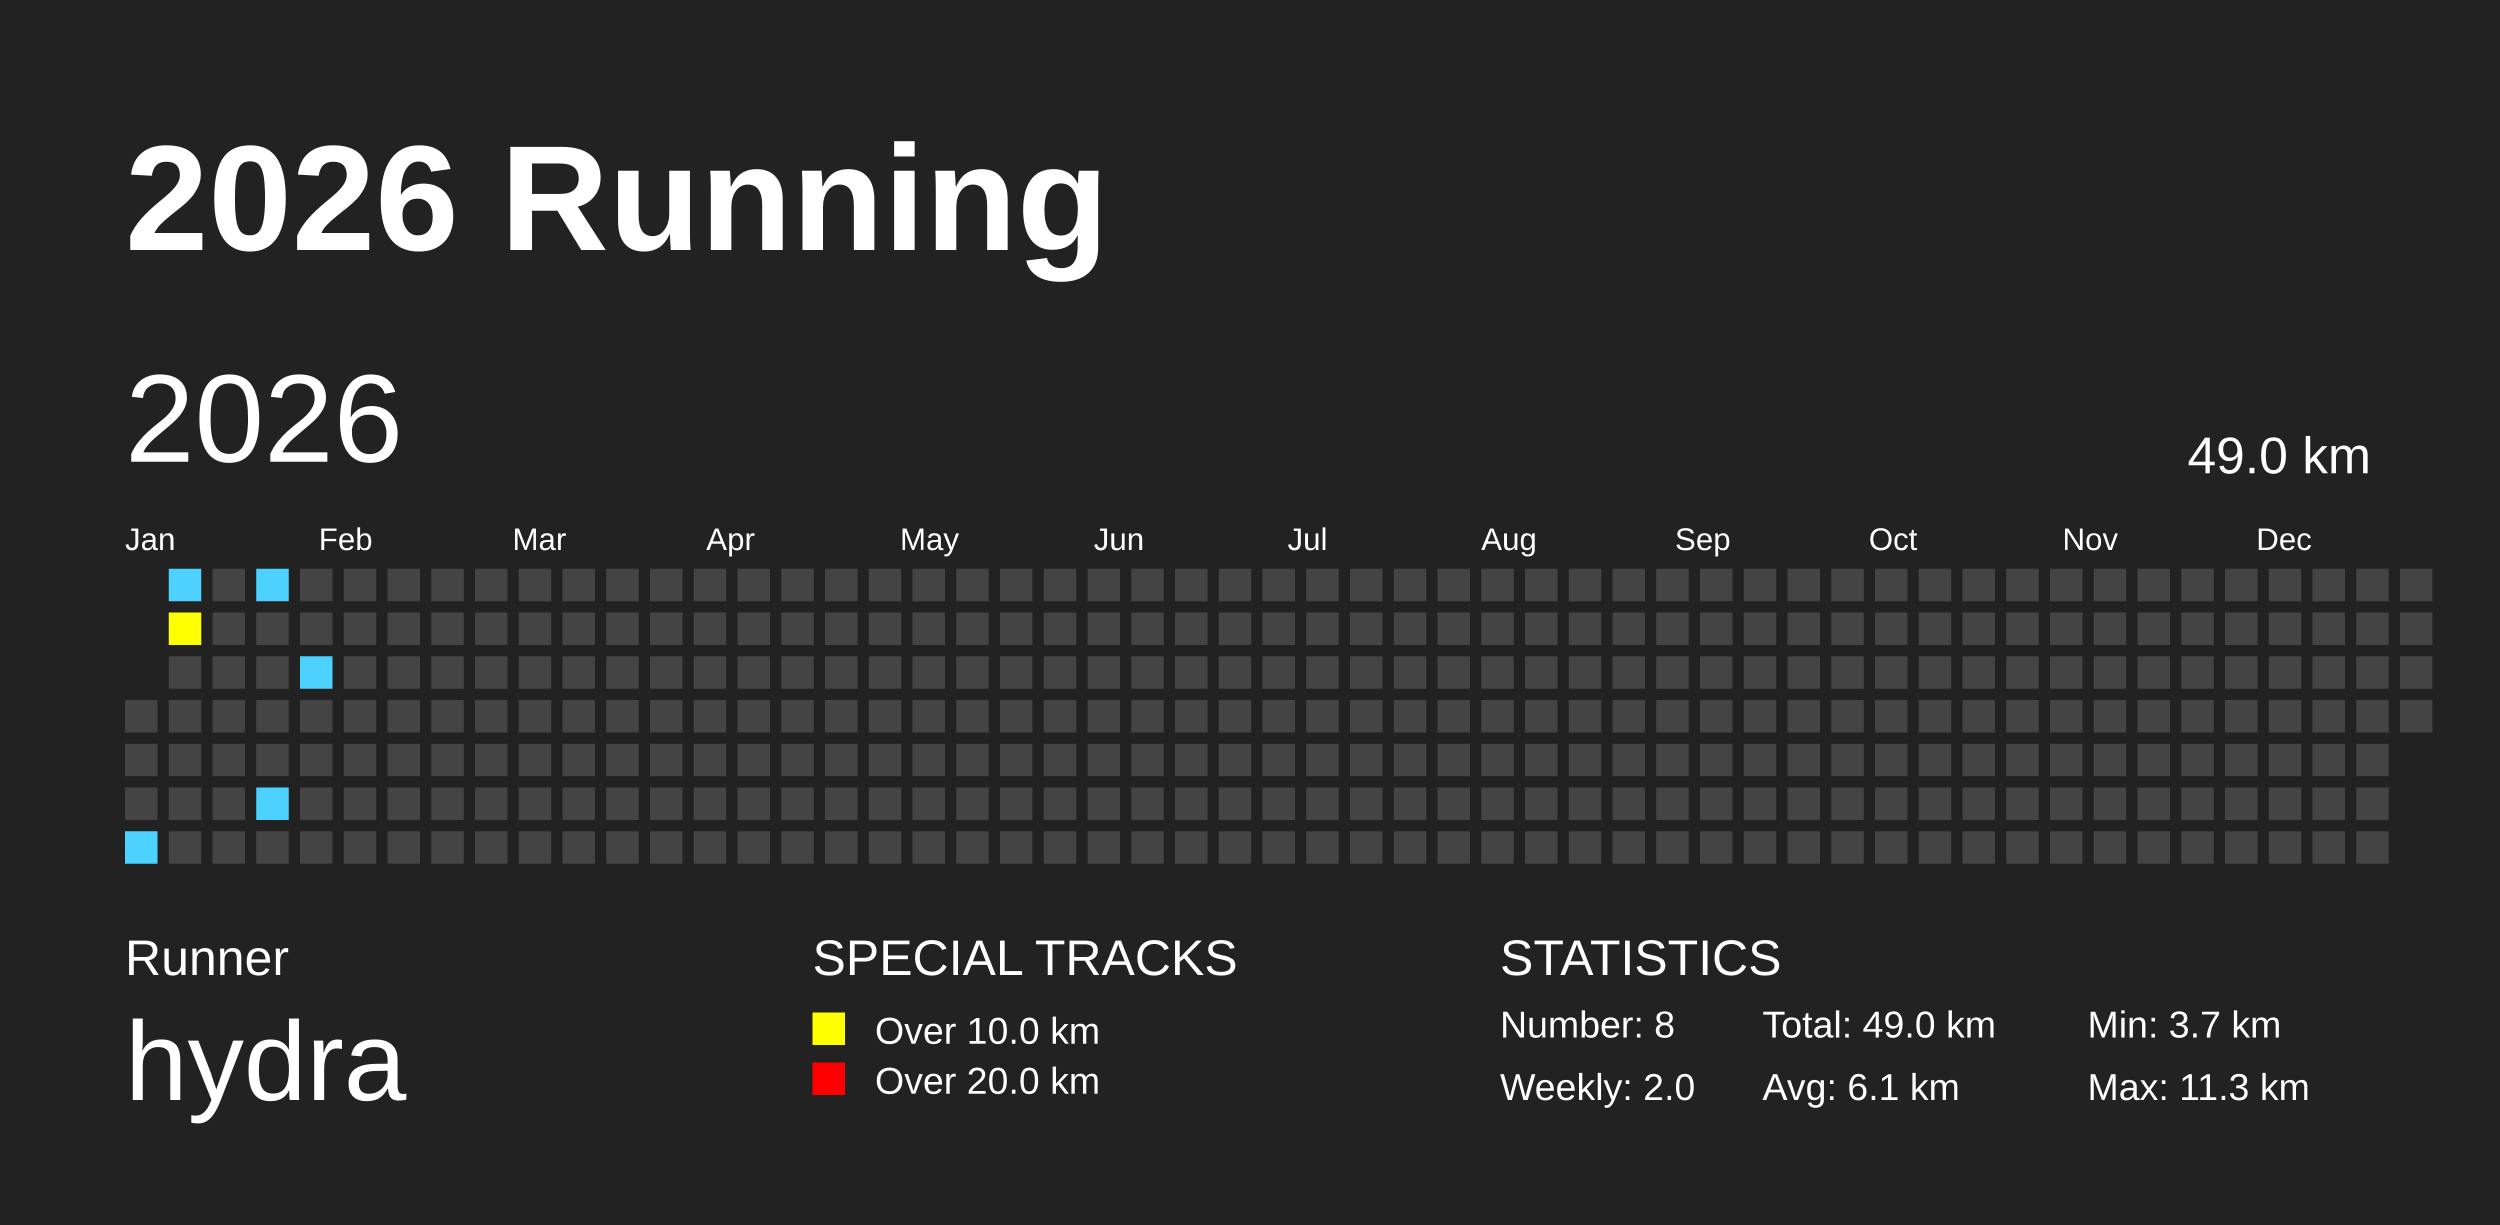
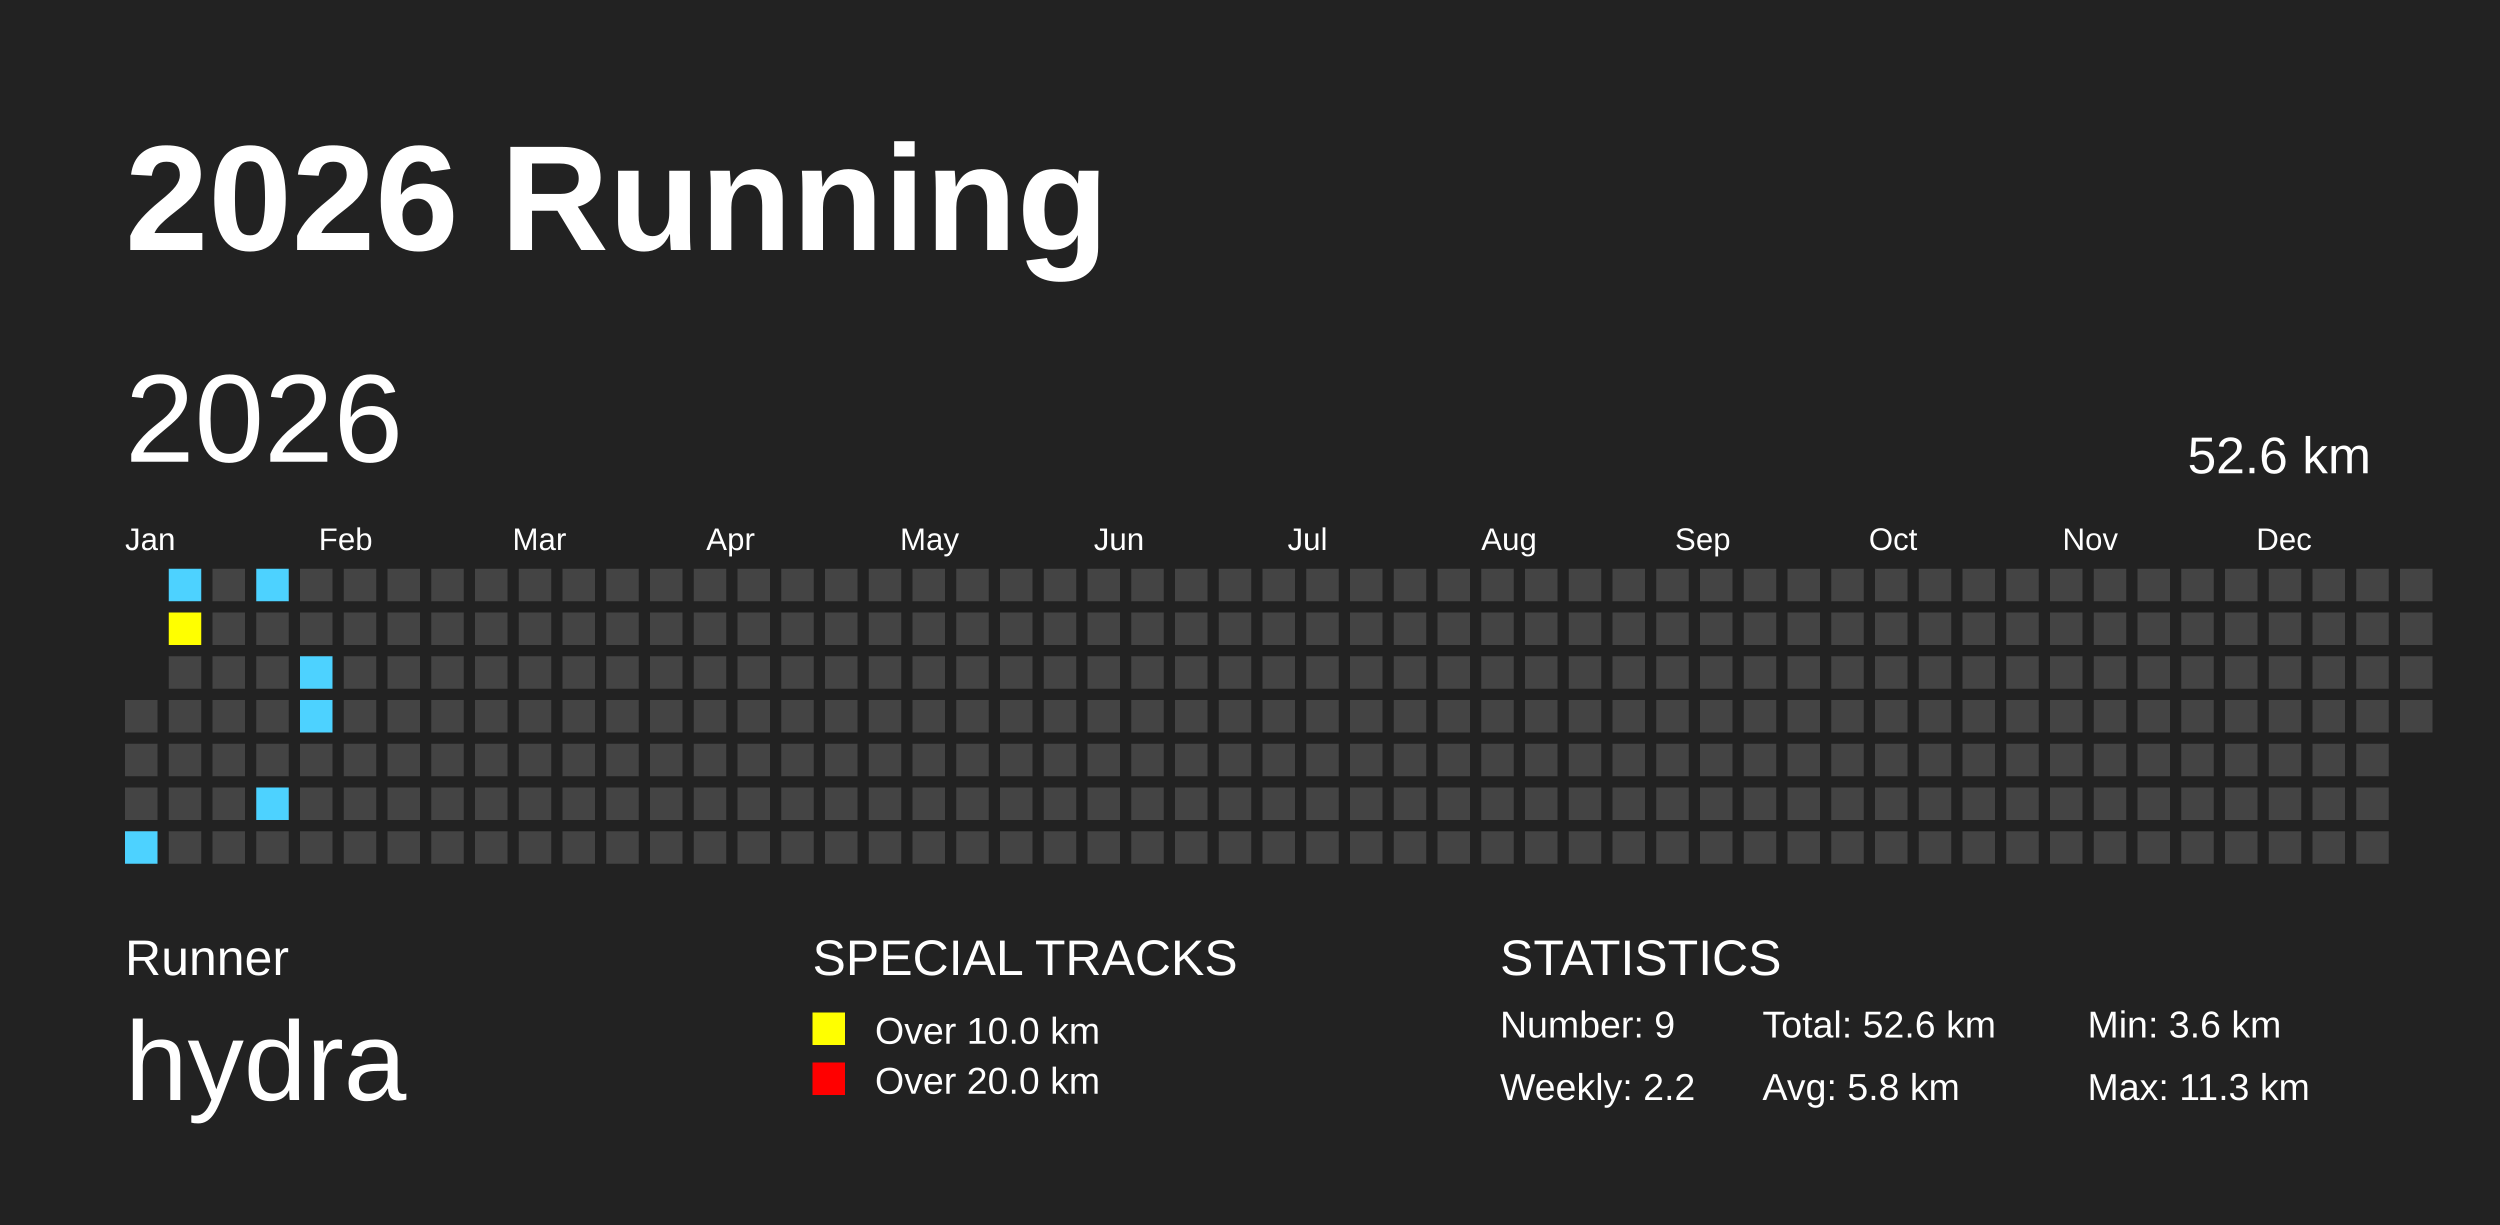
<svg xmlns="http://www.w3.org/2000/svg" baseProfile="full" height="98mm" version="1.1" viewBox="0,0,200,98" width="200mm">
  <defs />
  <rect fill="#222222" height="98" width="200" x="0" y="0" />
  <text fill="#FFFFFF" style="font-size:12px; font-family:Arial; font-weight:bold;" x="10" y="20">2026 Running</text>
  <text fill="#FFFFFF" style="font-size:4px; font-family:Arial" x="10" y="78">Runner</text>
  <text fill="#FFFFFF" style="font-size:9px; font-family:Arial" x="10" y="88">hydra</text>
  <text fill="#FFFFFF" style="font-size:4px; font-family:Arial" x="65" y="78">SPECIAL TRACKS</text>
  <rect fill="yellow" height="2.6" width="2.6" x="65" y="81" />
  <text fill="#FFFFFF" style="font-size:3px; font-family:Arial" x="70" y="83.5">Over 10.0 km</text>
  <rect fill="red" height="2.6" width="2.6" x="65" y="85" />
  <text fill="#FFFFFF" style="font-size:3px; font-family:Arial" x="70" y="87.5">Over 20.0 km</text>
  <text fill="#FFFFFF" style="font-size:4px; font-family:Arial" x="120" y="78">STATISTICS</text>
-   <text fill="#FFFFFF" style="font-size:3px; font-family:Arial" x="120" y="83">Number: 8</text>
-   <text fill="#FFFFFF" style="font-size:3px; font-family:Arial" x="120" y="88">Weekly: 2.0</text>
-   <text fill="#FFFFFF" style="font-size:3px; font-family:Arial" x="141" y="83">Total: 49.0 km</text>
-   <text fill="#FFFFFF" style="font-size:3px; font-family:Arial" x="141" y="88">Avg: 6.1 km</text>
-   <text fill="#FFFFFF" style="font-size:3px; font-family:Arial" x="167" y="83">Min: 3.7 km</text>
+   <text fill="#FFFFFF" style="font-size:3px; font-family:Arial" x="120" y="83">Number: 9</text>
+   <text fill="#FFFFFF" style="font-size:3px; font-family:Arial" x="120" y="88">Weekly: 2.2</text>
+   <text fill="#FFFFFF" style="font-size:3px; font-family:Arial" x="141" y="83">Total: 52.6 km</text>
+   <text fill="#FFFFFF" style="font-size:3px; font-family:Arial" x="141" y="88">Avg: 5.8 km</text>
+   <text fill="#FFFFFF" style="font-size:3px; font-family:Arial" x="167" y="83">Min: 3.6 km</text>
  <text fill="#FFFFFF" style="font-size:3px; font-family:Arial" x="167" y="88">Max: 11.3 km</text>
  <text dominant-baseline="hanging" fill="#FFFFFF" style="font-size:10.0px; font-family:Arial;" x="10" y="30">2026</text>
-   <text dominant-baseline="hanging" fill="#FFFFFF" style="font-size:4.125px; font-family:Arial;" x="175" y="35">49.0 km</text>
+   <text dominant-baseline="hanging" fill="#FFFFFF" style="font-size:4.125px; font-family:Arial;" x="175" y="35">52.6 km</text>
  <text fill="#FFFFFF" style="font-size:2.5px; font-family:Arial" x="10.0" y="44">Jan</text>
  <text fill="#FFFFFF" style="font-size:2.5px; font-family:Arial" x="25.5" y="44">Feb</text>
  <text fill="#FFFFFF" style="font-size:2.5px; font-family:Arial" x="41.0" y="44">Mar</text>
  <text fill="#FFFFFF" style="font-size:2.5px; font-family:Arial" x="56.5" y="44">Apr</text>
  <text fill="#FFFFFF" style="font-size:2.5px; font-family:Arial" x="72.0" y="44">May</text>
  <text fill="#FFFFFF" style="font-size:2.5px; font-family:Arial" x="87.5" y="44">Jun</text>
  <text fill="#FFFFFF" style="font-size:2.5px; font-family:Arial" x="103.0" y="44">Jul</text>
  <text fill="#FFFFFF" style="font-size:2.5px; font-family:Arial" x="118.5" y="44">Aug</text>
  <text fill="#FFFFFF" style="font-size:2.5px; font-family:Arial" x="134.0" y="44">Sep</text>
  <text fill="#FFFFFF" style="font-size:2.5px; font-family:Arial" x="149.5" y="44">Oct</text>
  <text fill="#FFFFFF" style="font-size:2.5px; font-family:Arial" x="165.0" y="44">Nov</text>
  <text fill="#FFFFFF" style="font-size:2.5px; font-family:Arial" x="180.5" y="44">Dec</text>
  <rect fill="#444444" height="2.6" width="2.6" x="10.0" y="56.0" />
  <rect fill="#444444" height="2.6" width="2.6" x="10.0" y="59.5" />
  <rect fill="#444444" height="2.6" width="2.6" x="10.0" y="63.0" />
  <rect fill="#4DD2FF" height="2.6" width="2.6" x="10.0" y="66.5" />
  <rect fill="#4DD2FF" height="2.6" width="2.6" x="13.5" y="45.5" />
  <rect fill="yellow" height="2.6" width="2.6" x="13.5" y="49.0" />
  <rect fill="#444444" height="2.6" width="2.6" x="13.5" y="52.5" />
  <rect fill="#444444" height="2.6" width="2.6" x="13.5" y="56.0" />
  <rect fill="#444444" height="2.6" width="2.6" x="13.5" y="59.5" />
  <rect fill="#444444" height="2.6" width="2.6" x="13.5" y="63.0" />
  <rect fill="#444444" height="2.6" width="2.6" x="13.5" y="66.5" />
  <rect fill="#444444" height="2.6" width="2.6" x="17.0" y="45.5" />
  <rect fill="#444444" height="2.6" width="2.6" x="17.0" y="49.0" />
  <rect fill="#444444" height="2.6" width="2.6" x="17.0" y="52.5" />
  <rect fill="#444444" height="2.6" width="2.6" x="17.0" y="56.0" />
  <rect fill="#444444" height="2.6" width="2.6" x="17.0" y="59.5" />
  <rect fill="#444444" height="2.6" width="2.6" x="17.0" y="63.0" />
  <rect fill="#444444" height="2.6" width="2.6" x="17.0" y="66.5" />
  <rect fill="#4DD2FF" height="2.6" width="2.6" x="20.5" y="45.5" />
  <rect fill="#444444" height="2.6" width="2.6" x="20.5" y="49.0" />
  <rect fill="#444444" height="2.6" width="2.6" x="20.5" y="52.5" />
  <rect fill="#444444" height="2.6" width="2.6" x="20.5" y="56.0" />
  <rect fill="#444444" height="2.6" width="2.6" x="20.5" y="59.5" />
  <rect fill="#4DD2FF" height="2.6" width="2.6" x="20.5" y="63.0" />
  <rect fill="#444444" height="2.6" width="2.6" x="20.5" y="66.5" />
  <rect fill="#444444" height="2.6" width="2.6" x="24.0" y="45.5" />
  <rect fill="#444444" height="2.6" width="2.6" x="24.0" y="49.0" />
  <rect fill="#4DD2FF" height="2.6" width="2.6" x="24.0" y="52.5" />
-   <rect fill="#444444" height="2.6" width="2.6" x="24.0" y="56.0" />
+   <rect fill="#4DD2FF" height="2.6" width="2.6" x="24.0" y="56.0" />
  <rect fill="#444444" height="2.6" width="2.6" x="24.0" y="59.5" />
  <rect fill="#444444" height="2.6" width="2.6" x="24.0" y="63.0" />
  <rect fill="#444444" height="2.6" width="2.6" x="24.0" y="66.5" />
  <rect fill="#444444" height="2.6" width="2.6" x="27.5" y="45.5" />
  <rect fill="#444444" height="2.6" width="2.6" x="27.5" y="49.0" />
  <rect fill="#444444" height="2.6" width="2.6" x="27.5" y="52.5" />
  <rect fill="#444444" height="2.6" width="2.6" x="27.5" y="56.0" />
  <rect fill="#444444" height="2.6" width="2.6" x="27.5" y="59.5" />
  <rect fill="#444444" height="2.6" width="2.6" x="27.5" y="63.0" />
  <rect fill="#444444" height="2.6" width="2.6" x="27.5" y="66.5" />
  <rect fill="#444444" height="2.6" width="2.6" x="31.0" y="45.5" />
  <rect fill="#444444" height="2.6" width="2.6" x="31.0" y="49.0" />
  <rect fill="#444444" height="2.6" width="2.6" x="31.0" y="52.5" />
  <rect fill="#444444" height="2.6" width="2.6" x="31.0" y="56.0" />
  <rect fill="#444444" height="2.6" width="2.6" x="31.0" y="59.5" />
  <rect fill="#444444" height="2.6" width="2.6" x="31.0" y="63.0" />
  <rect fill="#444444" height="2.6" width="2.6" x="31.0" y="66.5" />
  <rect fill="#444444" height="2.6" width="2.6" x="34.5" y="45.5" />
  <rect fill="#444444" height="2.6" width="2.6" x="34.5" y="49.0" />
  <rect fill="#444444" height="2.6" width="2.6" x="34.5" y="52.5" />
  <rect fill="#444444" height="2.6" width="2.6" x="34.5" y="56.0" />
  <rect fill="#444444" height="2.6" width="2.6" x="34.5" y="59.5" />
  <rect fill="#444444" height="2.6" width="2.6" x="34.5" y="63.0" />
  <rect fill="#444444" height="2.6" width="2.6" x="34.5" y="66.5" />
  <rect fill="#444444" height="2.6" width="2.6" x="38.0" y="45.5" />
  <rect fill="#444444" height="2.6" width="2.6" x="38.0" y="49.0" />
  <rect fill="#444444" height="2.6" width="2.6" x="38.0" y="52.5" />
  <rect fill="#444444" height="2.6" width="2.6" x="38.0" y="56.0" />
  <rect fill="#444444" height="2.6" width="2.6" x="38.0" y="59.5" />
  <rect fill="#444444" height="2.6" width="2.6" x="38.0" y="63.0" />
  <rect fill="#444444" height="2.6" width="2.6" x="38.0" y="66.5" />
  <rect fill="#444444" height="2.6" width="2.6" x="41.5" y="45.5" />
  <rect fill="#444444" height="2.6" width="2.6" x="41.5" y="49.0" />
  <rect fill="#444444" height="2.6" width="2.6" x="41.5" y="52.5" />
  <rect fill="#444444" height="2.6" width="2.6" x="41.5" y="56.0" />
  <rect fill="#444444" height="2.6" width="2.6" x="41.5" y="59.5" />
  <rect fill="#444444" height="2.6" width="2.6" x="41.5" y="63.0" />
  <rect fill="#444444" height="2.6" width="2.6" x="41.5" y="66.5" />
  <rect fill="#444444" height="2.6" width="2.6" x="45.0" y="45.5" />
  <rect fill="#444444" height="2.6" width="2.6" x="45.0" y="49.0" />
  <rect fill="#444444" height="2.6" width="2.6" x="45.0" y="52.5" />
  <rect fill="#444444" height="2.6" width="2.6" x="45.0" y="56.0" />
  <rect fill="#444444" height="2.6" width="2.6" x="45.0" y="59.5" />
  <rect fill="#444444" height="2.6" width="2.6" x="45.0" y="63.0" />
  <rect fill="#444444" height="2.6" width="2.6" x="45.0" y="66.5" />
  <rect fill="#444444" height="2.6" width="2.6" x="48.5" y="45.5" />
  <rect fill="#444444" height="2.6" width="2.6" x="48.5" y="49.0" />
  <rect fill="#444444" height="2.6" width="2.6" x="48.5" y="52.5" />
  <rect fill="#444444" height="2.6" width="2.6" x="48.5" y="56.0" />
  <rect fill="#444444" height="2.6" width="2.6" x="48.5" y="59.5" />
  <rect fill="#444444" height="2.6" width="2.6" x="48.5" y="63.0" />
  <rect fill="#444444" height="2.6" width="2.6" x="48.5" y="66.5" />
  <rect fill="#444444" height="2.6" width="2.6" x="52.0" y="45.5" />
  <rect fill="#444444" height="2.6" width="2.6" x="52.0" y="49.0" />
  <rect fill="#444444" height="2.6" width="2.6" x="52.0" y="52.5" />
  <rect fill="#444444" height="2.6" width="2.6" x="52.0" y="56.0" />
  <rect fill="#444444" height="2.6" width="2.6" x="52.0" y="59.5" />
  <rect fill="#444444" height="2.6" width="2.6" x="52.0" y="63.0" />
  <rect fill="#444444" height="2.6" width="2.6" x="52.0" y="66.5" />
  <rect fill="#444444" height="2.6" width="2.6" x="55.5" y="45.5" />
  <rect fill="#444444" height="2.6" width="2.6" x="55.5" y="49.0" />
  <rect fill="#444444" height="2.6" width="2.6" x="55.5" y="52.5" />
  <rect fill="#444444" height="2.6" width="2.6" x="55.5" y="56.0" />
  <rect fill="#444444" height="2.6" width="2.6" x="55.5" y="59.5" />
  <rect fill="#444444" height="2.6" width="2.6" x="55.5" y="63.0" />
  <rect fill="#444444" height="2.6" width="2.6" x="55.5" y="66.5" />
  <rect fill="#444444" height="2.6" width="2.6" x="59.0" y="45.5" />
  <rect fill="#444444" height="2.6" width="2.6" x="59.0" y="49.0" />
  <rect fill="#444444" height="2.6" width="2.6" x="59.0" y="52.5" />
  <rect fill="#444444" height="2.6" width="2.6" x="59.0" y="56.0" />
  <rect fill="#444444" height="2.6" width="2.6" x="59.0" y="59.5" />
  <rect fill="#444444" height="2.6" width="2.6" x="59.0" y="63.0" />
  <rect fill="#444444" height="2.6" width="2.6" x="59.0" y="66.5" />
  <rect fill="#444444" height="2.6" width="2.6" x="62.5" y="45.5" />
  <rect fill="#444444" height="2.6" width="2.6" x="62.5" y="49.0" />
  <rect fill="#444444" height="2.6" width="2.6" x="62.5" y="52.5" />
  <rect fill="#444444" height="2.6" width="2.6" x="62.5" y="56.0" />
  <rect fill="#444444" height="2.6" width="2.6" x="62.5" y="59.5" />
  <rect fill="#444444" height="2.6" width="2.6" x="62.5" y="63.0" />
  <rect fill="#444444" height="2.6" width="2.6" x="62.5" y="66.5" />
  <rect fill="#444444" height="2.6" width="2.6" x="66.0" y="45.5" />
  <rect fill="#444444" height="2.6" width="2.6" x="66.0" y="49.0" />
  <rect fill="#444444" height="2.6" width="2.6" x="66.0" y="52.5" />
  <rect fill="#444444" height="2.6" width="2.6" x="66.0" y="56.0" />
  <rect fill="#444444" height="2.6" width="2.6" x="66.0" y="59.5" />
  <rect fill="#444444" height="2.6" width="2.6" x="66.0" y="63.0" />
  <rect fill="#444444" height="2.6" width="2.6" x="66.0" y="66.5" />
  <rect fill="#444444" height="2.6" width="2.6" x="69.5" y="45.5" />
  <rect fill="#444444" height="2.6" width="2.6" x="69.5" y="49.0" />
  <rect fill="#444444" height="2.6" width="2.6" x="69.5" y="52.5" />
  <rect fill="#444444" height="2.6" width="2.6" x="69.5" y="56.0" />
  <rect fill="#444444" height="2.6" width="2.6" x="69.5" y="59.5" />
  <rect fill="#444444" height="2.6" width="2.6" x="69.5" y="63.0" />
  <rect fill="#444444" height="2.6" width="2.6" x="69.5" y="66.5" />
  <rect fill="#444444" height="2.6" width="2.6" x="73.0" y="45.5" />
  <rect fill="#444444" height="2.6" width="2.6" x="73.0" y="49.0" />
  <rect fill="#444444" height="2.6" width="2.6" x="73.0" y="52.5" />
  <rect fill="#444444" height="2.6" width="2.6" x="73.0" y="56.0" />
  <rect fill="#444444" height="2.6" width="2.6" x="73.0" y="59.5" />
  <rect fill="#444444" height="2.6" width="2.6" x="73.0" y="63.0" />
  <rect fill="#444444" height="2.6" width="2.6" x="73.0" y="66.5" />
  <rect fill="#444444" height="2.6" width="2.6" x="76.5" y="45.5" />
  <rect fill="#444444" height="2.6" width="2.6" x="76.5" y="49.0" />
  <rect fill="#444444" height="2.6" width="2.6" x="76.5" y="52.5" />
  <rect fill="#444444" height="2.6" width="2.6" x="76.5" y="56.0" />
  <rect fill="#444444" height="2.6" width="2.6" x="76.5" y="59.5" />
  <rect fill="#444444" height="2.6" width="2.6" x="76.5" y="63.0" />
  <rect fill="#444444" height="2.6" width="2.6" x="76.5" y="66.5" />
  <rect fill="#444444" height="2.6" width="2.6" x="80.0" y="45.5" />
  <rect fill="#444444" height="2.6" width="2.6" x="80.0" y="49.0" />
  <rect fill="#444444" height="2.6" width="2.6" x="80.0" y="52.5" />
  <rect fill="#444444" height="2.6" width="2.6" x="80.0" y="56.0" />
  <rect fill="#444444" height="2.6" width="2.6" x="80.0" y="59.5" />
  <rect fill="#444444" height="2.6" width="2.6" x="80.0" y="63.0" />
  <rect fill="#444444" height="2.6" width="2.6" x="80.0" y="66.5" />
  <rect fill="#444444" height="2.6" width="2.6" x="83.5" y="45.5" />
  <rect fill="#444444" height="2.6" width="2.6" x="83.5" y="49.0" />
  <rect fill="#444444" height="2.6" width="2.6" x="83.5" y="52.5" />
  <rect fill="#444444" height="2.6" width="2.6" x="83.5" y="56.0" />
  <rect fill="#444444" height="2.6" width="2.6" x="83.5" y="59.5" />
  <rect fill="#444444" height="2.6" width="2.6" x="83.5" y="63.0" />
  <rect fill="#444444" height="2.6" width="2.6" x="83.5" y="66.5" />
  <rect fill="#444444" height="2.6" width="2.6" x="87.0" y="45.5" />
  <rect fill="#444444" height="2.6" width="2.6" x="87.0" y="49.0" />
  <rect fill="#444444" height="2.6" width="2.6" x="87.0" y="52.5" />
  <rect fill="#444444" height="2.6" width="2.6" x="87.0" y="56.0" />
  <rect fill="#444444" height="2.6" width="2.6" x="87.0" y="59.5" />
  <rect fill="#444444" height="2.6" width="2.6" x="87.0" y="63.0" />
  <rect fill="#444444" height="2.6" width="2.6" x="87.0" y="66.5" />
  <rect fill="#444444" height="2.6" width="2.6" x="90.5" y="45.5" />
  <rect fill="#444444" height="2.6" width="2.6" x="90.5" y="49.0" />
  <rect fill="#444444" height="2.6" width="2.6" x="90.5" y="52.5" />
  <rect fill="#444444" height="2.6" width="2.6" x="90.5" y="56.0" />
  <rect fill="#444444" height="2.6" width="2.6" x="90.5" y="59.5" />
  <rect fill="#444444" height="2.6" width="2.6" x="90.5" y="63.0" />
  <rect fill="#444444" height="2.6" width="2.6" x="90.5" y="66.5" />
  <rect fill="#444444" height="2.6" width="2.6" x="94.0" y="45.5" />
  <rect fill="#444444" height="2.6" width="2.6" x="94.0" y="49.0" />
  <rect fill="#444444" height="2.6" width="2.6" x="94.0" y="52.5" />
  <rect fill="#444444" height="2.6" width="2.6" x="94.0" y="56.0" />
  <rect fill="#444444" height="2.6" width="2.6" x="94.0" y="59.5" />
  <rect fill="#444444" height="2.6" width="2.6" x="94.0" y="63.0" />
  <rect fill="#444444" height="2.6" width="2.6" x="94.0" y="66.5" />
  <rect fill="#444444" height="2.6" width="2.6" x="97.5" y="45.5" />
  <rect fill="#444444" height="2.6" width="2.6" x="97.5" y="49.0" />
  <rect fill="#444444" height="2.6" width="2.6" x="97.5" y="52.5" />
  <rect fill="#444444" height="2.6" width="2.6" x="97.5" y="56.0" />
  <rect fill="#444444" height="2.6" width="2.6" x="97.5" y="59.5" />
  <rect fill="#444444" height="2.6" width="2.6" x="97.5" y="63.0" />
  <rect fill="#444444" height="2.6" width="2.6" x="97.5" y="66.5" />
  <rect fill="#444444" height="2.6" width="2.6" x="101.0" y="45.5" />
  <rect fill="#444444" height="2.6" width="2.6" x="101.0" y="49.0" />
  <rect fill="#444444" height="2.6" width="2.6" x="101.0" y="52.5" />
  <rect fill="#444444" height="2.6" width="2.6" x="101.0" y="56.0" />
  <rect fill="#444444" height="2.6" width="2.6" x="101.0" y="59.5" />
  <rect fill="#444444" height="2.6" width="2.6" x="101.0" y="63.0" />
  <rect fill="#444444" height="2.6" width="2.6" x="101.0" y="66.5" />
  <rect fill="#444444" height="2.6" width="2.6" x="104.5" y="45.5" />
  <rect fill="#444444" height="2.6" width="2.6" x="104.5" y="49.0" />
  <rect fill="#444444" height="2.6" width="2.6" x="104.5" y="52.5" />
  <rect fill="#444444" height="2.6" width="2.6" x="104.5" y="56.0" />
  <rect fill="#444444" height="2.6" width="2.6" x="104.5" y="59.5" />
  <rect fill="#444444" height="2.6" width="2.6" x="104.5" y="63.0" />
  <rect fill="#444444" height="2.6" width="2.6" x="104.5" y="66.5" />
  <rect fill="#444444" height="2.6" width="2.6" x="108.0" y="45.5" />
  <rect fill="#444444" height="2.6" width="2.6" x="108.0" y="49.0" />
  <rect fill="#444444" height="2.6" width="2.6" x="108.0" y="52.5" />
  <rect fill="#444444" height="2.6" width="2.6" x="108.0" y="56.0" />
  <rect fill="#444444" height="2.6" width="2.6" x="108.0" y="59.5" />
  <rect fill="#444444" height="2.6" width="2.6" x="108.0" y="63.0" />
  <rect fill="#444444" height="2.6" width="2.6" x="108.0" y="66.5" />
  <rect fill="#444444" height="2.6" width="2.6" x="111.5" y="45.5" />
  <rect fill="#444444" height="2.6" width="2.6" x="111.5" y="49.0" />
  <rect fill="#444444" height="2.6" width="2.6" x="111.5" y="52.5" />
  <rect fill="#444444" height="2.6" width="2.6" x="111.5" y="56.0" />
  <rect fill="#444444" height="2.6" width="2.6" x="111.5" y="59.5" />
  <rect fill="#444444" height="2.6" width="2.6" x="111.5" y="63.0" />
  <rect fill="#444444" height="2.6" width="2.6" x="111.5" y="66.5" />
  <rect fill="#444444" height="2.6" width="2.6" x="115.0" y="45.5" />
  <rect fill="#444444" height="2.6" width="2.6" x="115.0" y="49.0" />
  <rect fill="#444444" height="2.6" width="2.6" x="115.0" y="52.5" />
  <rect fill="#444444" height="2.6" width="2.6" x="115.0" y="56.0" />
  <rect fill="#444444" height="2.6" width="2.6" x="115.0" y="59.5" />
  <rect fill="#444444" height="2.6" width="2.6" x="115.0" y="63.0" />
  <rect fill="#444444" height="2.6" width="2.6" x="115.0" y="66.5" />
  <rect fill="#444444" height="2.6" width="2.6" x="118.5" y="45.5" />
  <rect fill="#444444" height="2.6" width="2.6" x="118.5" y="49.0" />
  <rect fill="#444444" height="2.6" width="2.6" x="118.5" y="52.5" />
  <rect fill="#444444" height="2.6" width="2.6" x="118.5" y="56.0" />
  <rect fill="#444444" height="2.6" width="2.6" x="118.5" y="59.5" />
  <rect fill="#444444" height="2.6" width="2.6" x="118.5" y="63.0" />
  <rect fill="#444444" height="2.6" width="2.6" x="118.5" y="66.5" />
  <rect fill="#444444" height="2.6" width="2.6" x="122.0" y="45.5" />
  <rect fill="#444444" height="2.6" width="2.6" x="122.0" y="49.0" />
  <rect fill="#444444" height="2.6" width="2.6" x="122.0" y="52.5" />
  <rect fill="#444444" height="2.6" width="2.6" x="122.0" y="56.0" />
  <rect fill="#444444" height="2.6" width="2.6" x="122.0" y="59.5" />
  <rect fill="#444444" height="2.6" width="2.6" x="122.0" y="63.0" />
  <rect fill="#444444" height="2.6" width="2.6" x="122.0" y="66.5" />
  <rect fill="#444444" height="2.6" width="2.6" x="125.5" y="45.5" />
  <rect fill="#444444" height="2.6" width="2.6" x="125.5" y="49.0" />
  <rect fill="#444444" height="2.6" width="2.6" x="125.5" y="52.5" />
  <rect fill="#444444" height="2.6" width="2.6" x="125.5" y="56.0" />
  <rect fill="#444444" height="2.6" width="2.6" x="125.5" y="59.5" />
  <rect fill="#444444" height="2.6" width="2.6" x="125.5" y="63.0" />
  <rect fill="#444444" height="2.6" width="2.6" x="125.5" y="66.5" />
  <rect fill="#444444" height="2.6" width="2.6" x="129.0" y="45.5" />
  <rect fill="#444444" height="2.6" width="2.6" x="129.0" y="49.0" />
  <rect fill="#444444" height="2.6" width="2.6" x="129.0" y="52.5" />
  <rect fill="#444444" height="2.6" width="2.6" x="129.0" y="56.0" />
  <rect fill="#444444" height="2.6" width="2.6" x="129.0" y="59.5" />
  <rect fill="#444444" height="2.6" width="2.6" x="129.0" y="63.0" />
  <rect fill="#444444" height="2.6" width="2.6" x="129.0" y="66.5" />
  <rect fill="#444444" height="2.6" width="2.6" x="132.5" y="45.5" />
  <rect fill="#444444" height="2.6" width="2.6" x="132.5" y="49.0" />
  <rect fill="#444444" height="2.6" width="2.6" x="132.5" y="52.5" />
  <rect fill="#444444" height="2.6" width="2.6" x="132.5" y="56.0" />
  <rect fill="#444444" height="2.6" width="2.6" x="132.5" y="59.5" />
  <rect fill="#444444" height="2.6" width="2.6" x="132.5" y="63.0" />
  <rect fill="#444444" height="2.6" width="2.6" x="132.5" y="66.5" />
  <rect fill="#444444" height="2.6" width="2.6" x="136.0" y="45.5" />
  <rect fill="#444444" height="2.6" width="2.6" x="136.0" y="49.0" />
  <rect fill="#444444" height="2.6" width="2.6" x="136.0" y="52.5" />
  <rect fill="#444444" height="2.6" width="2.6" x="136.0" y="56.0" />
  <rect fill="#444444" height="2.6" width="2.6" x="136.0" y="59.5" />
  <rect fill="#444444" height="2.6" width="2.6" x="136.0" y="63.0" />
  <rect fill="#444444" height="2.6" width="2.6" x="136.0" y="66.5" />
  <rect fill="#444444" height="2.6" width="2.6" x="139.5" y="45.5" />
  <rect fill="#444444" height="2.6" width="2.6" x="139.5" y="49.0" />
  <rect fill="#444444" height="2.6" width="2.6" x="139.5" y="52.5" />
  <rect fill="#444444" height="2.6" width="2.6" x="139.5" y="56.0" />
  <rect fill="#444444" height="2.6" width="2.6" x="139.5" y="59.5" />
  <rect fill="#444444" height="2.6" width="2.6" x="139.5" y="63.0" />
  <rect fill="#444444" height="2.6" width="2.6" x="139.5" y="66.5" />
  <rect fill="#444444" height="2.6" width="2.6" x="143.0" y="45.5" />
  <rect fill="#444444" height="2.6" width="2.6" x="143.0" y="49.0" />
  <rect fill="#444444" height="2.6" width="2.6" x="143.0" y="52.5" />
  <rect fill="#444444" height="2.6" width="2.6" x="143.0" y="56.0" />
  <rect fill="#444444" height="2.6" width="2.6" x="143.0" y="59.5" />
  <rect fill="#444444" height="2.6" width="2.6" x="143.0" y="63.0" />
  <rect fill="#444444" height="2.6" width="2.6" x="143.0" y="66.5" />
  <rect fill="#444444" height="2.6" width="2.6" x="146.5" y="45.5" />
  <rect fill="#444444" height="2.6" width="2.6" x="146.5" y="49.0" />
  <rect fill="#444444" height="2.6" width="2.6" x="146.5" y="52.5" />
  <rect fill="#444444" height="2.6" width="2.6" x="146.5" y="56.0" />
  <rect fill="#444444" height="2.6" width="2.6" x="146.5" y="59.5" />
  <rect fill="#444444" height="2.6" width="2.6" x="146.5" y="63.0" />
  <rect fill="#444444" height="2.6" width="2.6" x="146.5" y="66.5" />
  <rect fill="#444444" height="2.6" width="2.6" x="150.0" y="45.5" />
  <rect fill="#444444" height="2.6" width="2.6" x="150.0" y="49.0" />
  <rect fill="#444444" height="2.6" width="2.6" x="150.0" y="52.5" />
  <rect fill="#444444" height="2.6" width="2.6" x="150.0" y="56.0" />
  <rect fill="#444444" height="2.6" width="2.6" x="150.0" y="59.5" />
  <rect fill="#444444" height="2.6" width="2.6" x="150.0" y="63.0" />
  <rect fill="#444444" height="2.6" width="2.6" x="150.0" y="66.5" />
  <rect fill="#444444" height="2.6" width="2.6" x="153.5" y="45.5" />
  <rect fill="#444444" height="2.6" width="2.6" x="153.5" y="49.0" />
  <rect fill="#444444" height="2.6" width="2.6" x="153.5" y="52.5" />
  <rect fill="#444444" height="2.6" width="2.6" x="153.5" y="56.0" />
  <rect fill="#444444" height="2.6" width="2.6" x="153.5" y="59.5" />
  <rect fill="#444444" height="2.6" width="2.6" x="153.5" y="63.0" />
  <rect fill="#444444" height="2.6" width="2.6" x="153.5" y="66.5" />
  <rect fill="#444444" height="2.6" width="2.6" x="157.0" y="45.5" />
  <rect fill="#444444" height="2.6" width="2.6" x="157.0" y="49.0" />
  <rect fill="#444444" height="2.6" width="2.6" x="157.0" y="52.5" />
  <rect fill="#444444" height="2.6" width="2.6" x="157.0" y="56.0" />
  <rect fill="#444444" height="2.6" width="2.6" x="157.0" y="59.5" />
  <rect fill="#444444" height="2.6" width="2.6" x="157.0" y="63.0" />
  <rect fill="#444444" height="2.6" width="2.6" x="157.0" y="66.5" />
  <rect fill="#444444" height="2.6" width="2.6" x="160.5" y="45.5" />
  <rect fill="#444444" height="2.6" width="2.6" x="160.5" y="49.0" />
  <rect fill="#444444" height="2.6" width="2.6" x="160.5" y="52.5" />
  <rect fill="#444444" height="2.6" width="2.6" x="160.5" y="56.0" />
  <rect fill="#444444" height="2.6" width="2.6" x="160.5" y="59.5" />
  <rect fill="#444444" height="2.6" width="2.6" x="160.5" y="63.0" />
  <rect fill="#444444" height="2.6" width="2.6" x="160.5" y="66.5" />
  <rect fill="#444444" height="2.6" width="2.6" x="164.0" y="45.5" />
  <rect fill="#444444" height="2.6" width="2.6" x="164.0" y="49.0" />
  <rect fill="#444444" height="2.6" width="2.6" x="164.0" y="52.5" />
  <rect fill="#444444" height="2.6" width="2.6" x="164.0" y="56.0" />
  <rect fill="#444444" height="2.6" width="2.6" x="164.0" y="59.5" />
  <rect fill="#444444" height="2.6" width="2.6" x="164.0" y="63.0" />
  <rect fill="#444444" height="2.6" width="2.6" x="164.0" y="66.5" />
  <rect fill="#444444" height="2.6" width="2.6" x="167.5" y="45.5" />
  <rect fill="#444444" height="2.6" width="2.6" x="167.5" y="49.0" />
  <rect fill="#444444" height="2.6" width="2.6" x="167.5" y="52.5" />
  <rect fill="#444444" height="2.6" width="2.6" x="167.5" y="56.0" />
  <rect fill="#444444" height="2.6" width="2.6" x="167.5" y="59.5" />
  <rect fill="#444444" height="2.6" width="2.6" x="167.5" y="63.0" />
  <rect fill="#444444" height="2.6" width="2.6" x="167.5" y="66.5" />
  <rect fill="#444444" height="2.6" width="2.6" x="171.0" y="45.5" />
  <rect fill="#444444" height="2.6" width="2.6" x="171.0" y="49.0" />
  <rect fill="#444444" height="2.6" width="2.6" x="171.0" y="52.5" />
  <rect fill="#444444" height="2.6" width="2.6" x="171.0" y="56.0" />
  <rect fill="#444444" height="2.6" width="2.6" x="171.0" y="59.5" />
  <rect fill="#444444" height="2.6" width="2.6" x="171.0" y="63.0" />
  <rect fill="#444444" height="2.6" width="2.6" x="171.0" y="66.5" />
  <rect fill="#444444" height="2.6" width="2.6" x="174.5" y="45.5" />
  <rect fill="#444444" height="2.6" width="2.6" x="174.5" y="49.0" />
  <rect fill="#444444" height="2.6" width="2.6" x="174.5" y="52.5" />
  <rect fill="#444444" height="2.6" width="2.6" x="174.5" y="56.0" />
  <rect fill="#444444" height="2.6" width="2.6" x="174.5" y="59.5" />
  <rect fill="#444444" height="2.6" width="2.6" x="174.5" y="63.0" />
  <rect fill="#444444" height="2.6" width="2.6" x="174.5" y="66.5" />
  <rect fill="#444444" height="2.6" width="2.6" x="178.0" y="45.5" />
  <rect fill="#444444" height="2.6" width="2.6" x="178.0" y="49.0" />
  <rect fill="#444444" height="2.6" width="2.6" x="178.0" y="52.5" />
  <rect fill="#444444" height="2.6" width="2.6" x="178.0" y="56.0" />
  <rect fill="#444444" height="2.6" width="2.6" x="178.0" y="59.5" />
  <rect fill="#444444" height="2.6" width="2.6" x="178.0" y="63.0" />
  <rect fill="#444444" height="2.6" width="2.6" x="178.0" y="66.5" />
  <rect fill="#444444" height="2.6" width="2.6" x="181.5" y="45.5" />
  <rect fill="#444444" height="2.6" width="2.6" x="181.5" y="49.0" />
  <rect fill="#444444" height="2.6" width="2.6" x="181.5" y="52.5" />
  <rect fill="#444444" height="2.6" width="2.6" x="181.5" y="56.0" />
  <rect fill="#444444" height="2.6" width="2.6" x="181.5" y="59.5" />
  <rect fill="#444444" height="2.6" width="2.6" x="181.5" y="63.0" />
  <rect fill="#444444" height="2.6" width="2.6" x="181.5" y="66.5" />
  <rect fill="#444444" height="2.6" width="2.6" x="185.0" y="45.5" />
  <rect fill="#444444" height="2.6" width="2.6" x="185.0" y="49.0" />
  <rect fill="#444444" height="2.6" width="2.6" x="185.0" y="52.5" />
  <rect fill="#444444" height="2.6" width="2.6" x="185.0" y="56.0" />
  <rect fill="#444444" height="2.6" width="2.6" x="185.0" y="59.5" />
  <rect fill="#444444" height="2.6" width="2.6" x="185.0" y="63.0" />
  <rect fill="#444444" height="2.6" width="2.6" x="185.0" y="66.5" />
  <rect fill="#444444" height="2.6" width="2.6" x="188.5" y="45.5" />
  <rect fill="#444444" height="2.6" width="2.6" x="188.5" y="49.0" />
  <rect fill="#444444" height="2.6" width="2.6" x="188.5" y="52.5" />
  <rect fill="#444444" height="2.6" width="2.6" x="188.5" y="56.0" />
  <rect fill="#444444" height="2.6" width="2.6" x="188.5" y="59.5" />
  <rect fill="#444444" height="2.6" width="2.6" x="188.5" y="63.0" />
  <rect fill="#444444" height="2.6" width="2.6" x="188.5" y="66.5" />
  <rect fill="#444444" height="2.6" width="2.6" x="192.0" y="45.5" />
  <rect fill="#444444" height="2.6" width="2.6" x="192.0" y="49.0" />
  <rect fill="#444444" height="2.6" width="2.6" x="192.0" y="52.5" />
  <rect fill="#444444" height="2.6" width="2.6" x="192.0" y="56.0" />
</svg>
